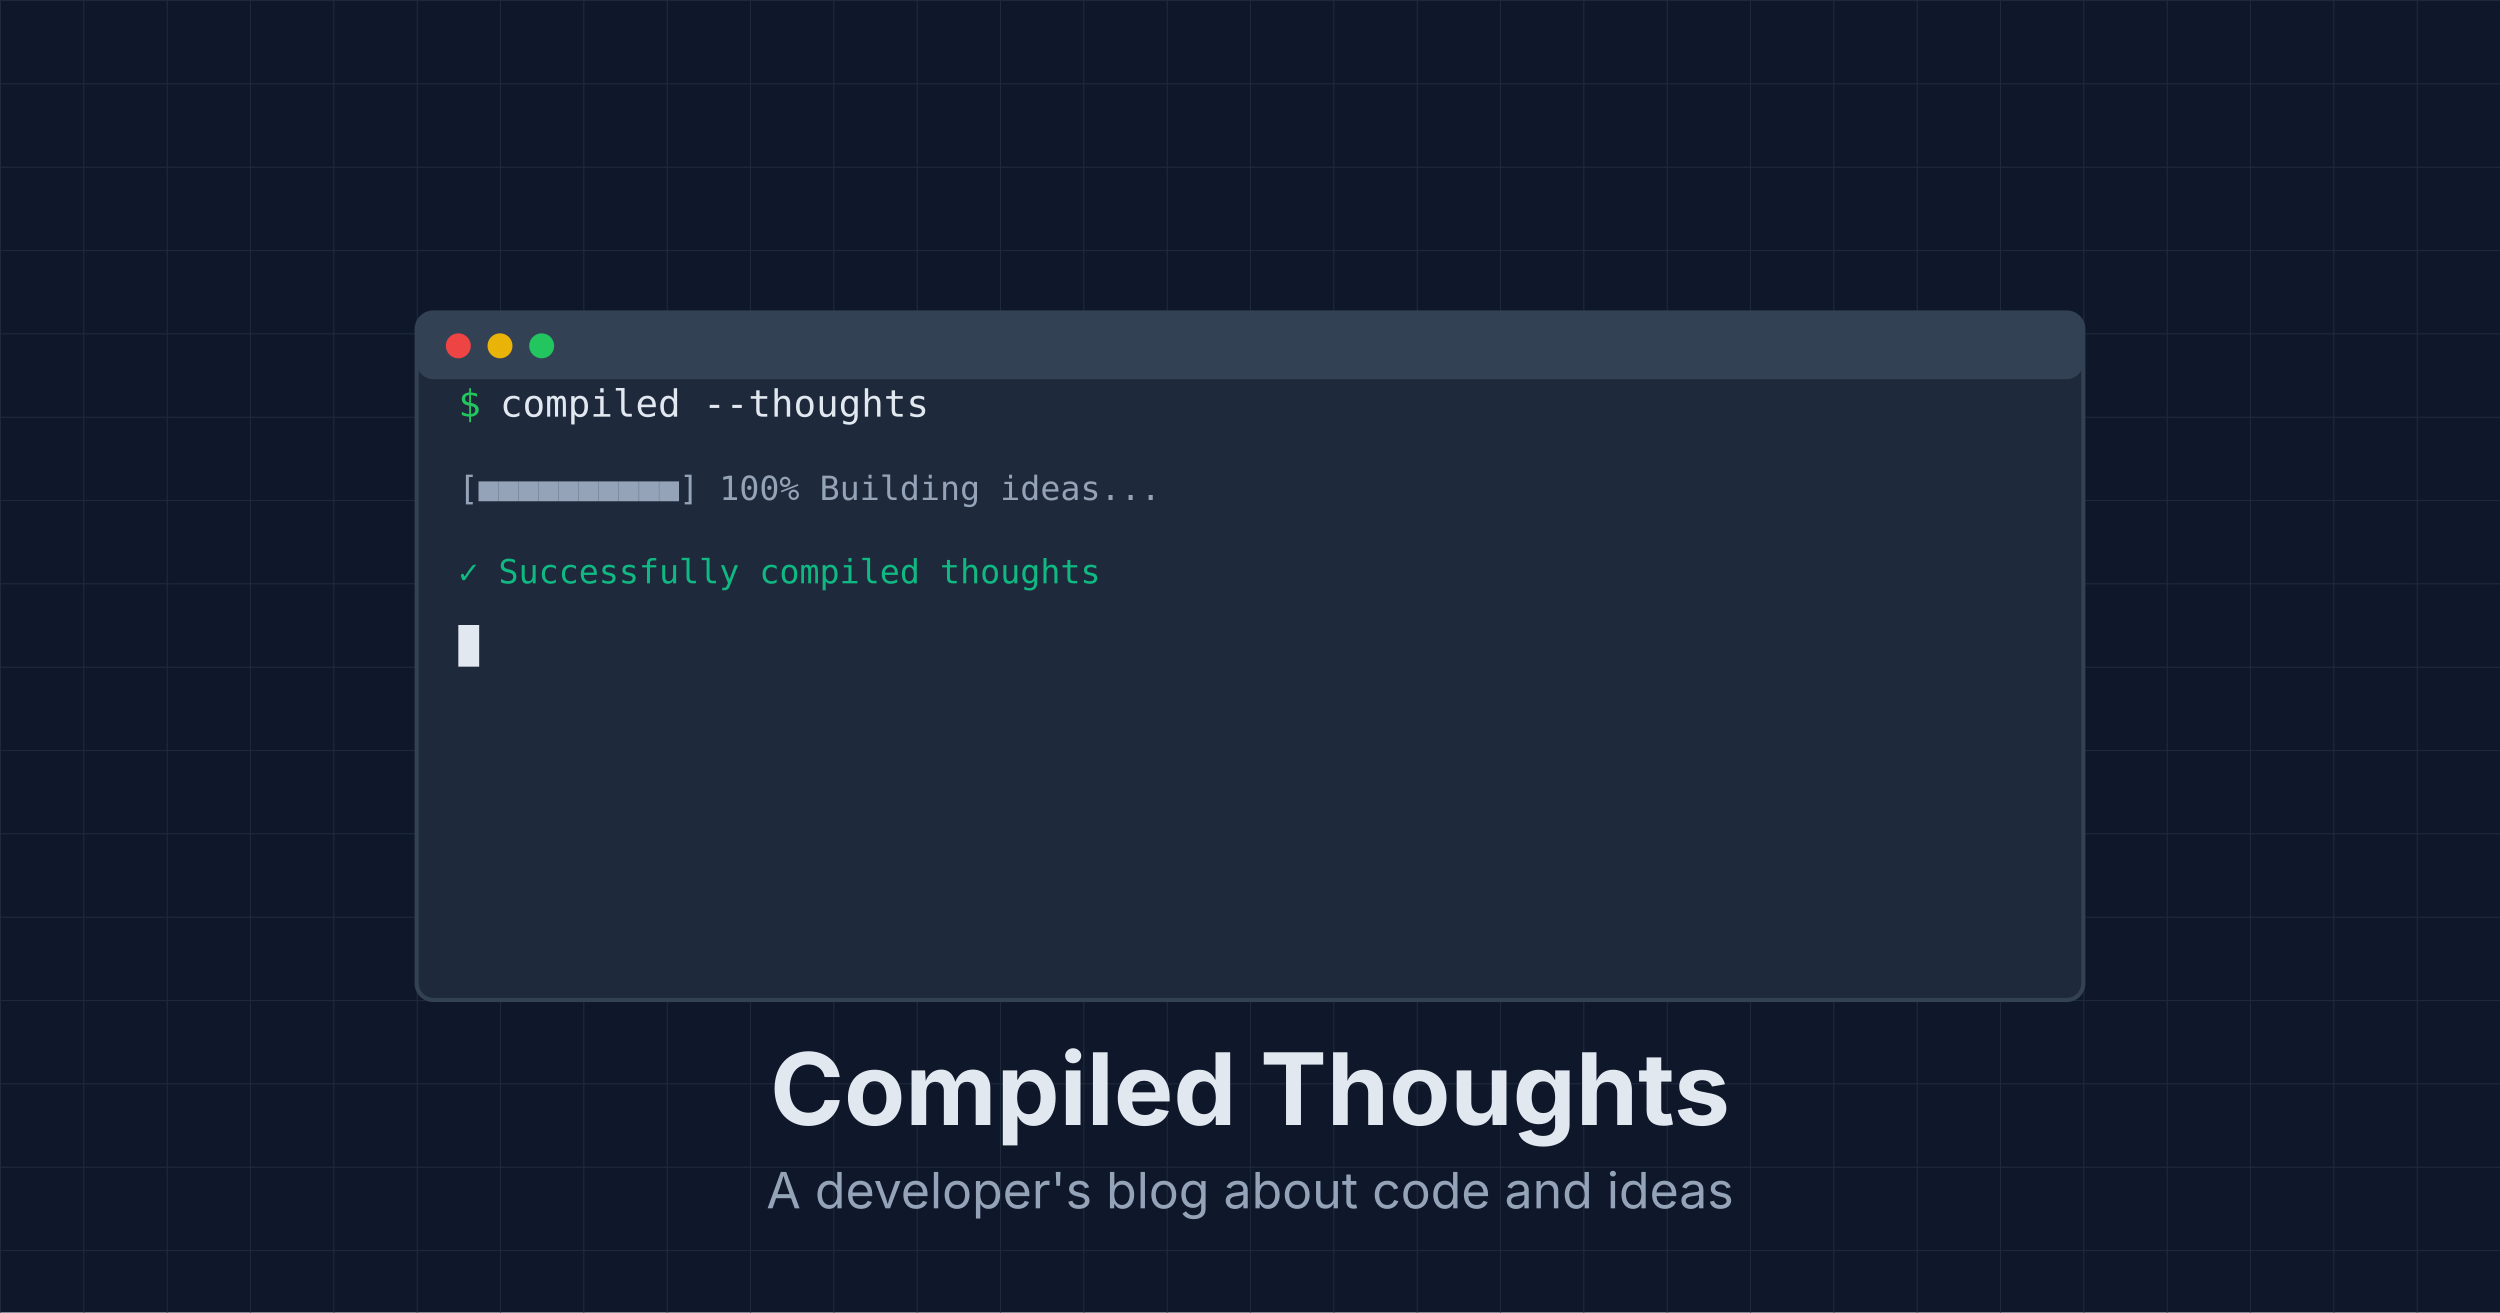
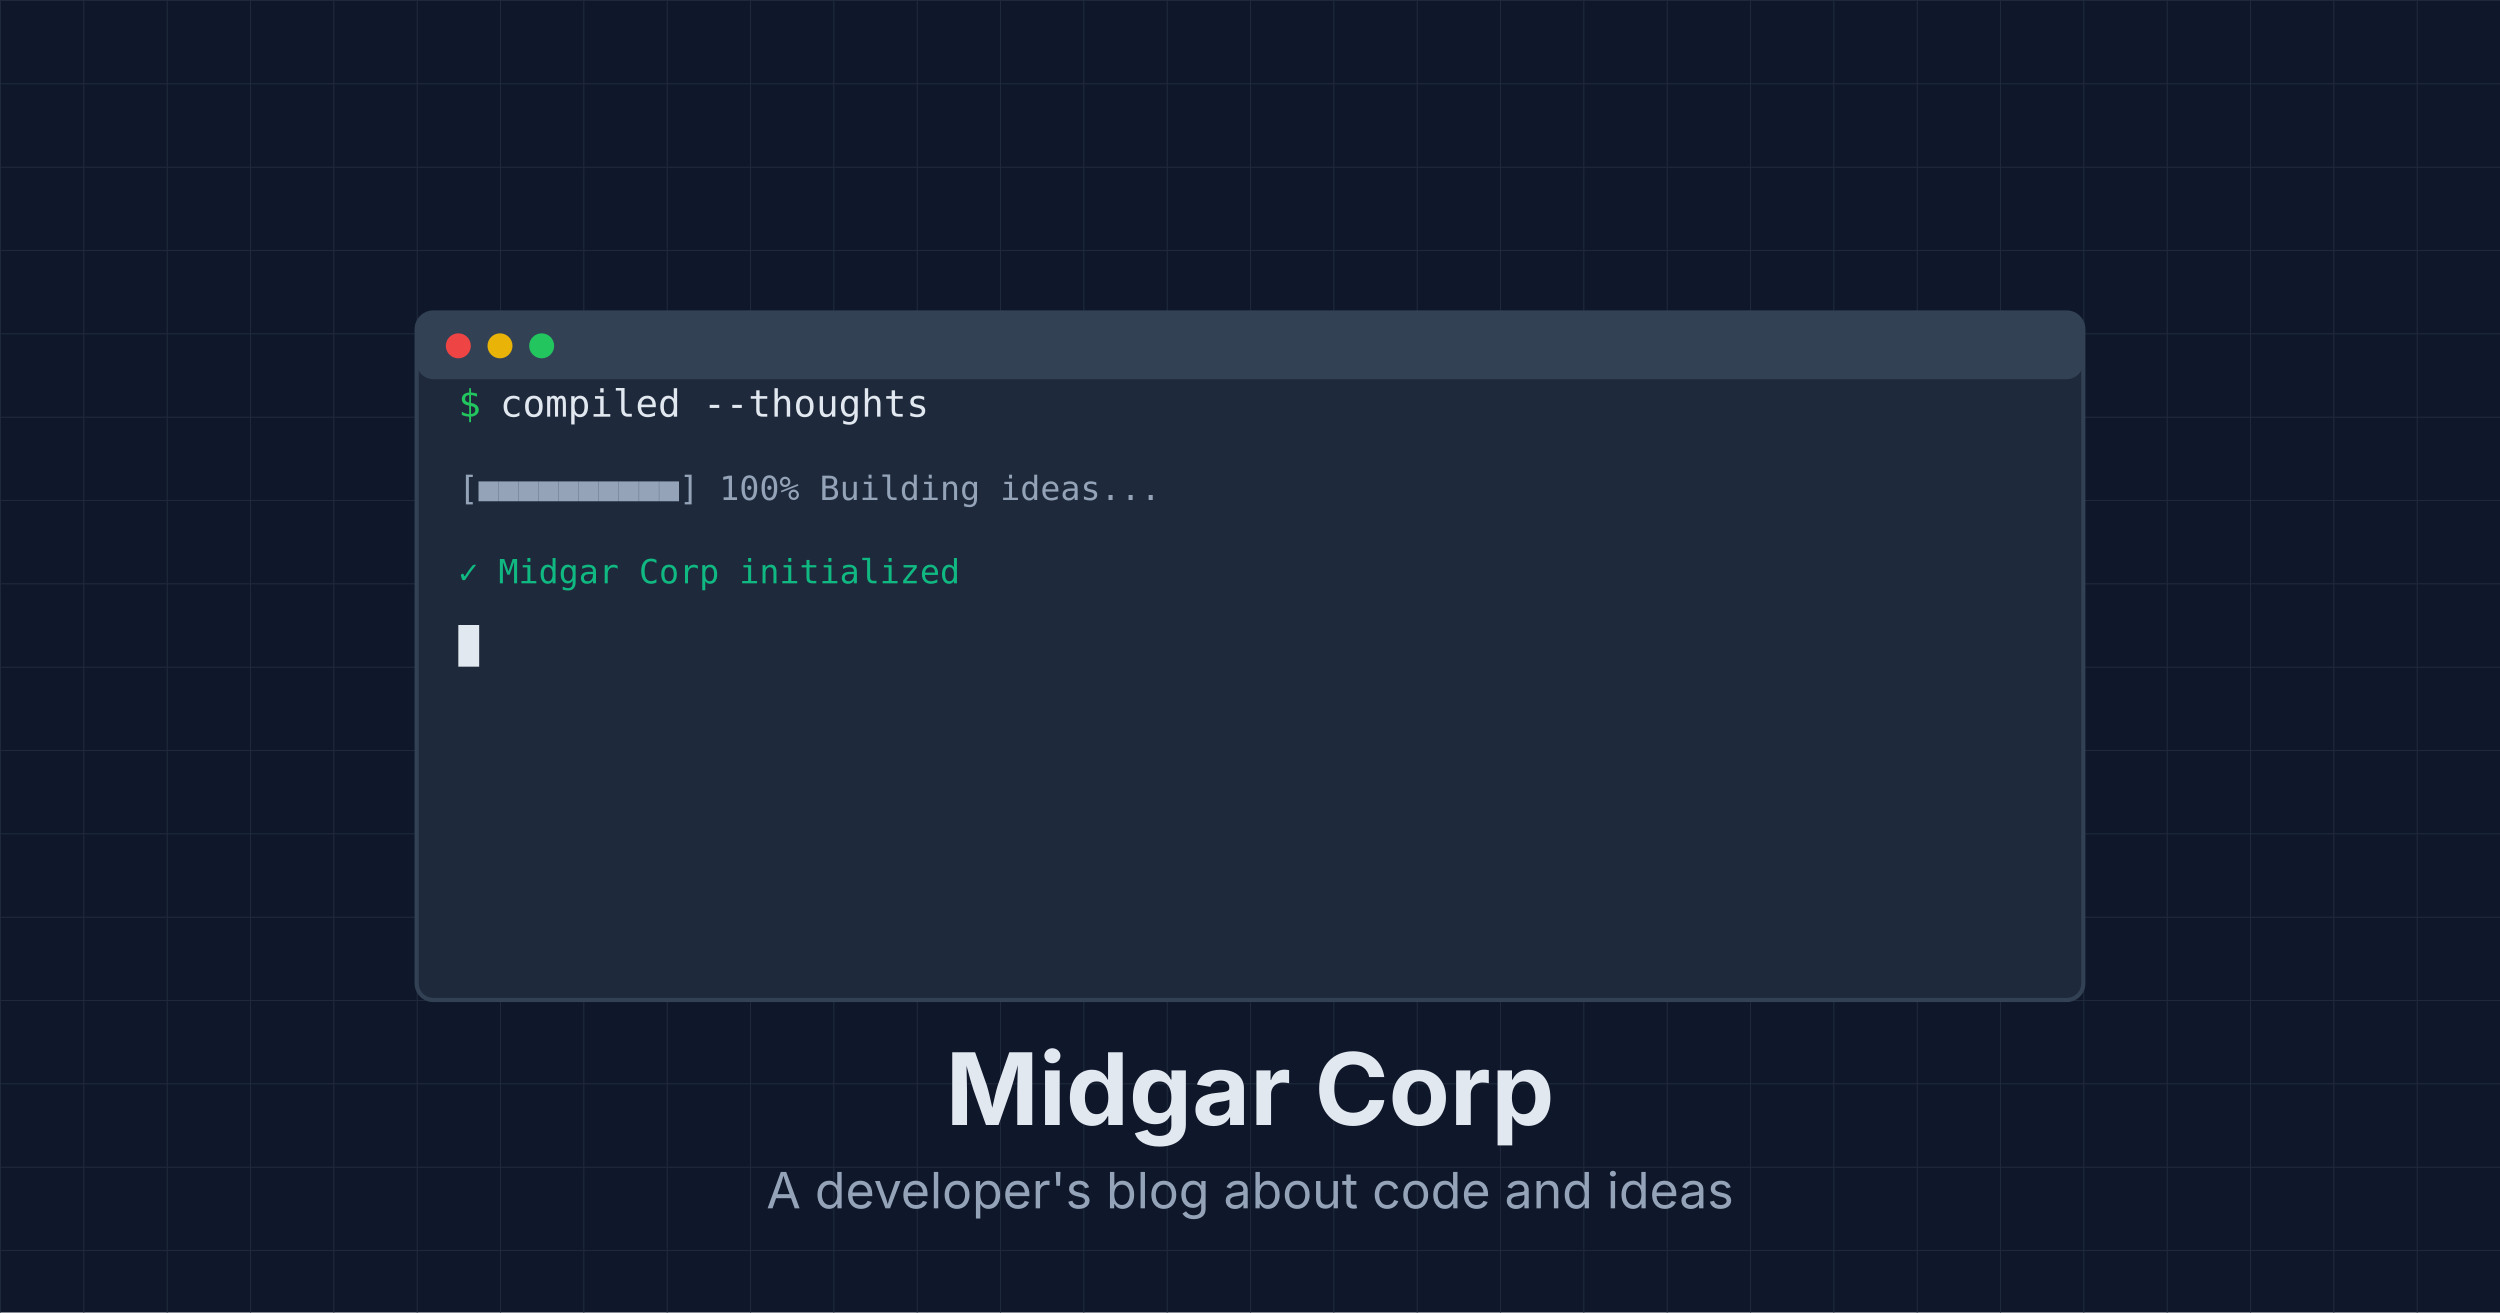
<svg xmlns="http://www.w3.org/2000/svg" width="1200" height="630" viewBox="0 0 1200 630">
  <rect width="1200" height="630" fill="#0f172a" />
  <defs>
    <pattern id="grid" width="40" height="40" patternUnits="userSpaceOnUse">
      <path d="M 40 0 L 0 0 0 40" fill="none" stroke="#1e293b" stroke-width="1" />
    </pattern>
  </defs>
  <rect width="1200" height="630" fill="url(#grid)" />
  <g transform="translate(200, 150)">
    <rect x="0" y="0" width="800" height="330" rx="8" fill="#1e293b" stroke="#334155" stroke-width="2" />
    <rect x="0" y="0" width="800" height="32" rx="8" fill="#334155" />
    <circle cx="20" cy="16" r="6" fill="#ef4444" />
    <circle cx="40" cy="16" r="6" fill="#eab308" />
    <circle cx="60" cy="16" r="6" fill="#22c55e" />
    <g transform="translate(20, 50)">
      <text x="0" y="0" font-family="monospace" font-size="18" fill="#22c55e">$</text>
      <text x="20" y="0" font-family="monospace" font-size="18" fill="#e2e8f0">compiled --thoughts</text>
      <text x="0" y="40" font-family="monospace" font-size="16" fill="#94a3b8">[■■■■■■■■■■] 100% Building ideas...</text>
-       <text x="0" y="80" font-family="monospace" font-size="16" fill="#10b981">✓ Successfully compiled thoughts</text>
+       <text x="0" y="80" font-family="monospace" font-size="16" fill="#10b981">✓ Midgar Corp initialized</text>
      <rect x="0" y="100" width="10" height="20" fill="#e2e8f0">
        <animate attributeName="opacity" values="1;0;1" dur="1s" repeatCount="indefinite" />
      </rect>
    </g>
  </g>
-   <text x="600" y="540" font-family="system-ui, -apple-system, sans-serif" font-size="48" font-weight="bold" text-anchor="middle" fill="#e2e8f0">Compiled Thoughts</text>
+   <text x="600" y="540" font-family="system-ui, -apple-system, sans-serif" font-size="48" font-weight="bold" text-anchor="middle" fill="#e2e8f0">Midgar Corp</text>
  <text x="600" y="580" font-family="system-ui, -apple-system, sans-serif" font-size="24" text-anchor="middle" fill="#94a3b8">A developer's blog about code and ideas</text>
</svg>
